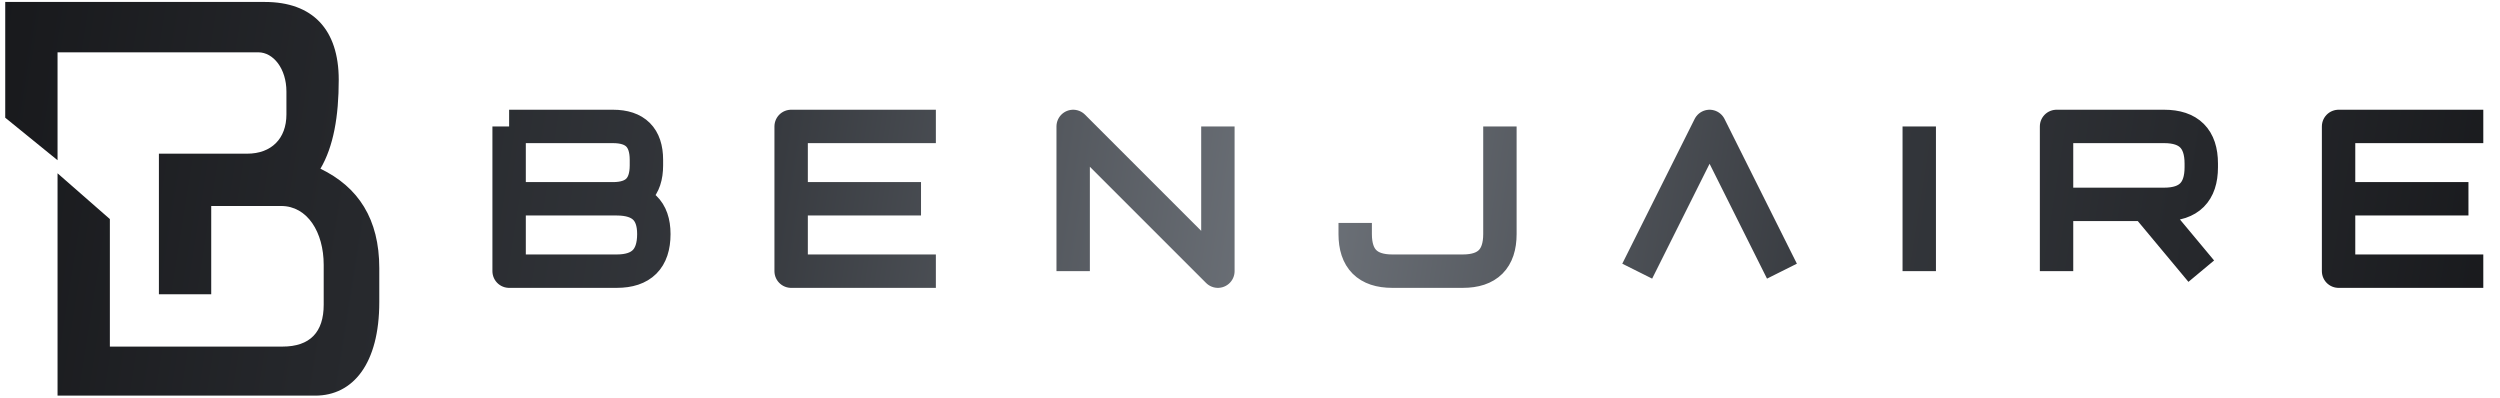
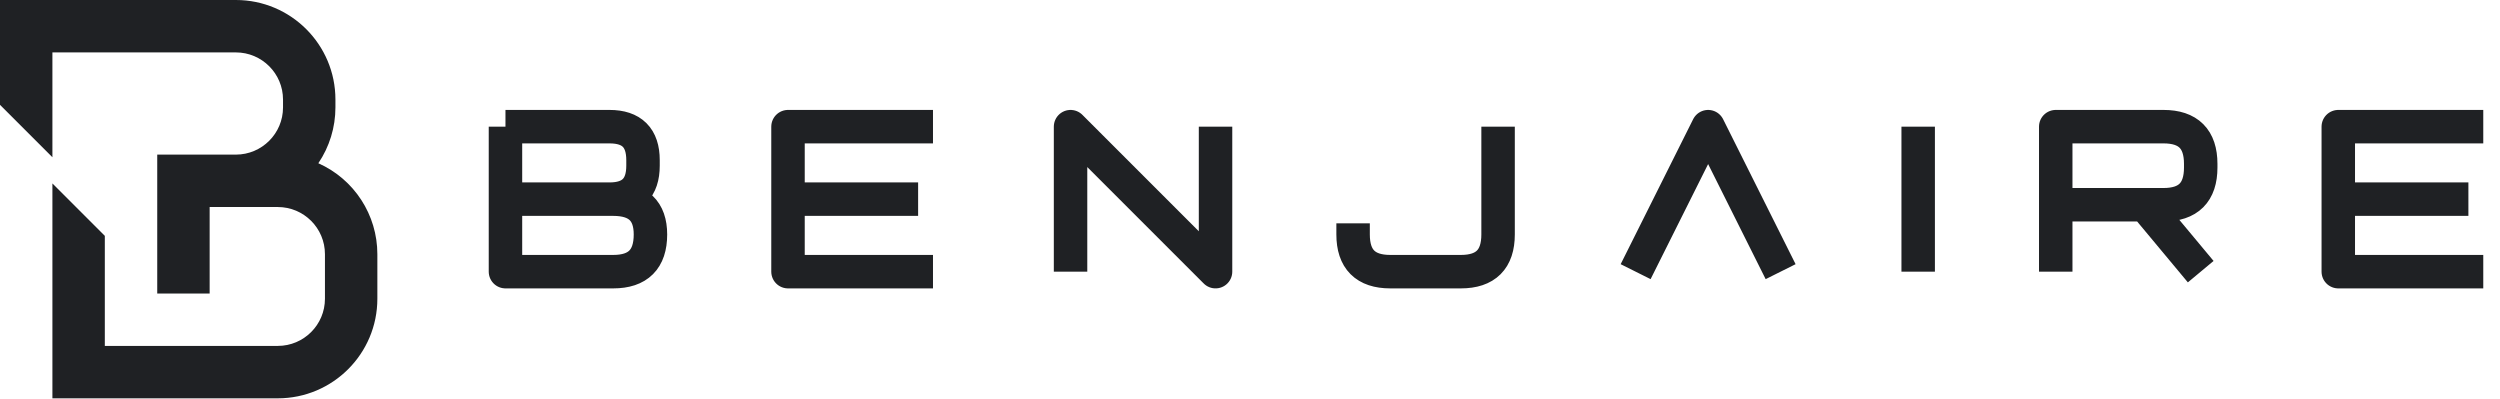
- <svg xmlns="http://www.w3.org/2000/svg" viewBox="0 0 3823 608" role="img" aria-label="Benjaire">
-   <defs>
-     <linearGradient id="bj-lockup-horizontal" gradientUnits="userSpaceOnUse" x1="0" y1="0" x2="3823" y2="608">
-       <stop offset="0" stop-color="#18191c" />
-       <stop offset="0.3" stop-color="#34373c" />
-       <stop offset="0.52" stop-color="#6e737a" />
-       <stop offset="0.74" stop-color="#34373c" />
-       <stop offset="1" stop-color="#18191c" />
-     </linearGradient>
-   </defs>
-   <path fill="url(#bj-lockup-horizontal)" d="M3 3 H405 C478 3 518 45 518 122 C518 178 510 224 490 258 C548 286 580 335 580 410 V462 C580 556 540 605 482 605 H88 V265 L168 335 V530 H432 C474 530 495 508 495 466 V405 C495 355 470 315 430 315 H323 V450 H243 V235 H378 C415 235 438 212 438 175 V140 C438 105 418 80 395 80 H88 V245 L8 180 V3 Z" />
-   <path fill="none" stroke="url(#bj-lockup-horizontal)" stroke-width="51.072" stroke-linejoin="round" d="M778.54 193.34 V414.66 H943.1 Q999.85 414.66 999.85 357.91 V357.91 Q999.85 304 943.1 304 H778.54 M778.54 193.34 H937.43 Q988.5 193.34 988.5 244.42 V252.93 Q988.5 304 937.43 304 M1431.12 193.34 H1209.81 V414.66 H1431.12 M1209.81 304 H1408.42 M1641.09 414.66 V193.34 L1862.4 414.66 V193.34 M2293.67 193.34 V357.91 Q2293.67 414.66 2236.93 414.66 H2129.11 Q2072.36 414.66 2072.36 357.91 V340.89 M2503.63 414.66 L2614.29 193.34 L2724.95 414.66 M2934.91 193.34 V414.66 M3144.87 414.66 V193.34 H3309.44 Q3366.18 193.34 3366.18 250.09 V255.77 Q3366.18 312.51 3309.44 312.51 H3144.87 M3281.06 312.51 L3366.18 414.66 M3797.46 193.34 H3576.15 V414.66 H3797.46 M3576.15 304 H3774.76" />
+ <svg xmlns="http://www.w3.org/2000/svg" viewBox="0 0 3816 608" role="img" aria-label="Benjaire">
+   <path fill="#1f2124" d="M0 0 H360 A152 152 0 0 1 512 152 V164 A152 152 0 0 1 485.9 249.17 A152 152 0 0 1 576 388 V456 A152 152 0 0 1 424 608 H80 V280 L160 360 V528 H424 A72 72 0 0 0 496 456 V388 A72 72 0 0 0 424 316 H320 V448 H240 V236 H360 A72 72 0 0 0 432 164 V152 A72 72 0 0 0 360 80 H80 V240 L0 160 Z" />
+   <path fill="none" stroke="#1f2124" stroke-width="51.072" stroke-linejoin="round" d="M771.54 193.34 V414.66 H936.1 Q992.85 414.66 992.85 357.91 V357.91 Q992.85 304 936.1 304 H771.54 M771.54 193.34 H930.43 Q981.5 193.34 981.5 244.42 V252.93 Q981.5 304 930.43 304 M1424.12 193.34 H1202.81 V414.66 H1424.12 M1202.81 304 H1401.42 M1634.09 414.66 V193.34 L1855.4 414.66 V193.34 M2286.67 193.34 V357.91 Q2286.67 414.66 2229.93 414.66 H2122.11 Q2065.36 414.66 2065.36 357.91 V340.89 M2496.63 414.66 L2607.29 193.34 L2717.95 414.66 M2927.91 193.34 V414.66 M3137.87 414.66 V193.34 H3302.44 Q3359.18 193.34 3359.18 250.09 V255.77 Q3359.18 312.51 3302.44 312.51 H3137.87 M3274.06 312.51 L3359.18 414.66 M3790.46 193.34 H3569.15 V414.66 H3790.46 M3569.15 304 H3767.76" />
</svg>
